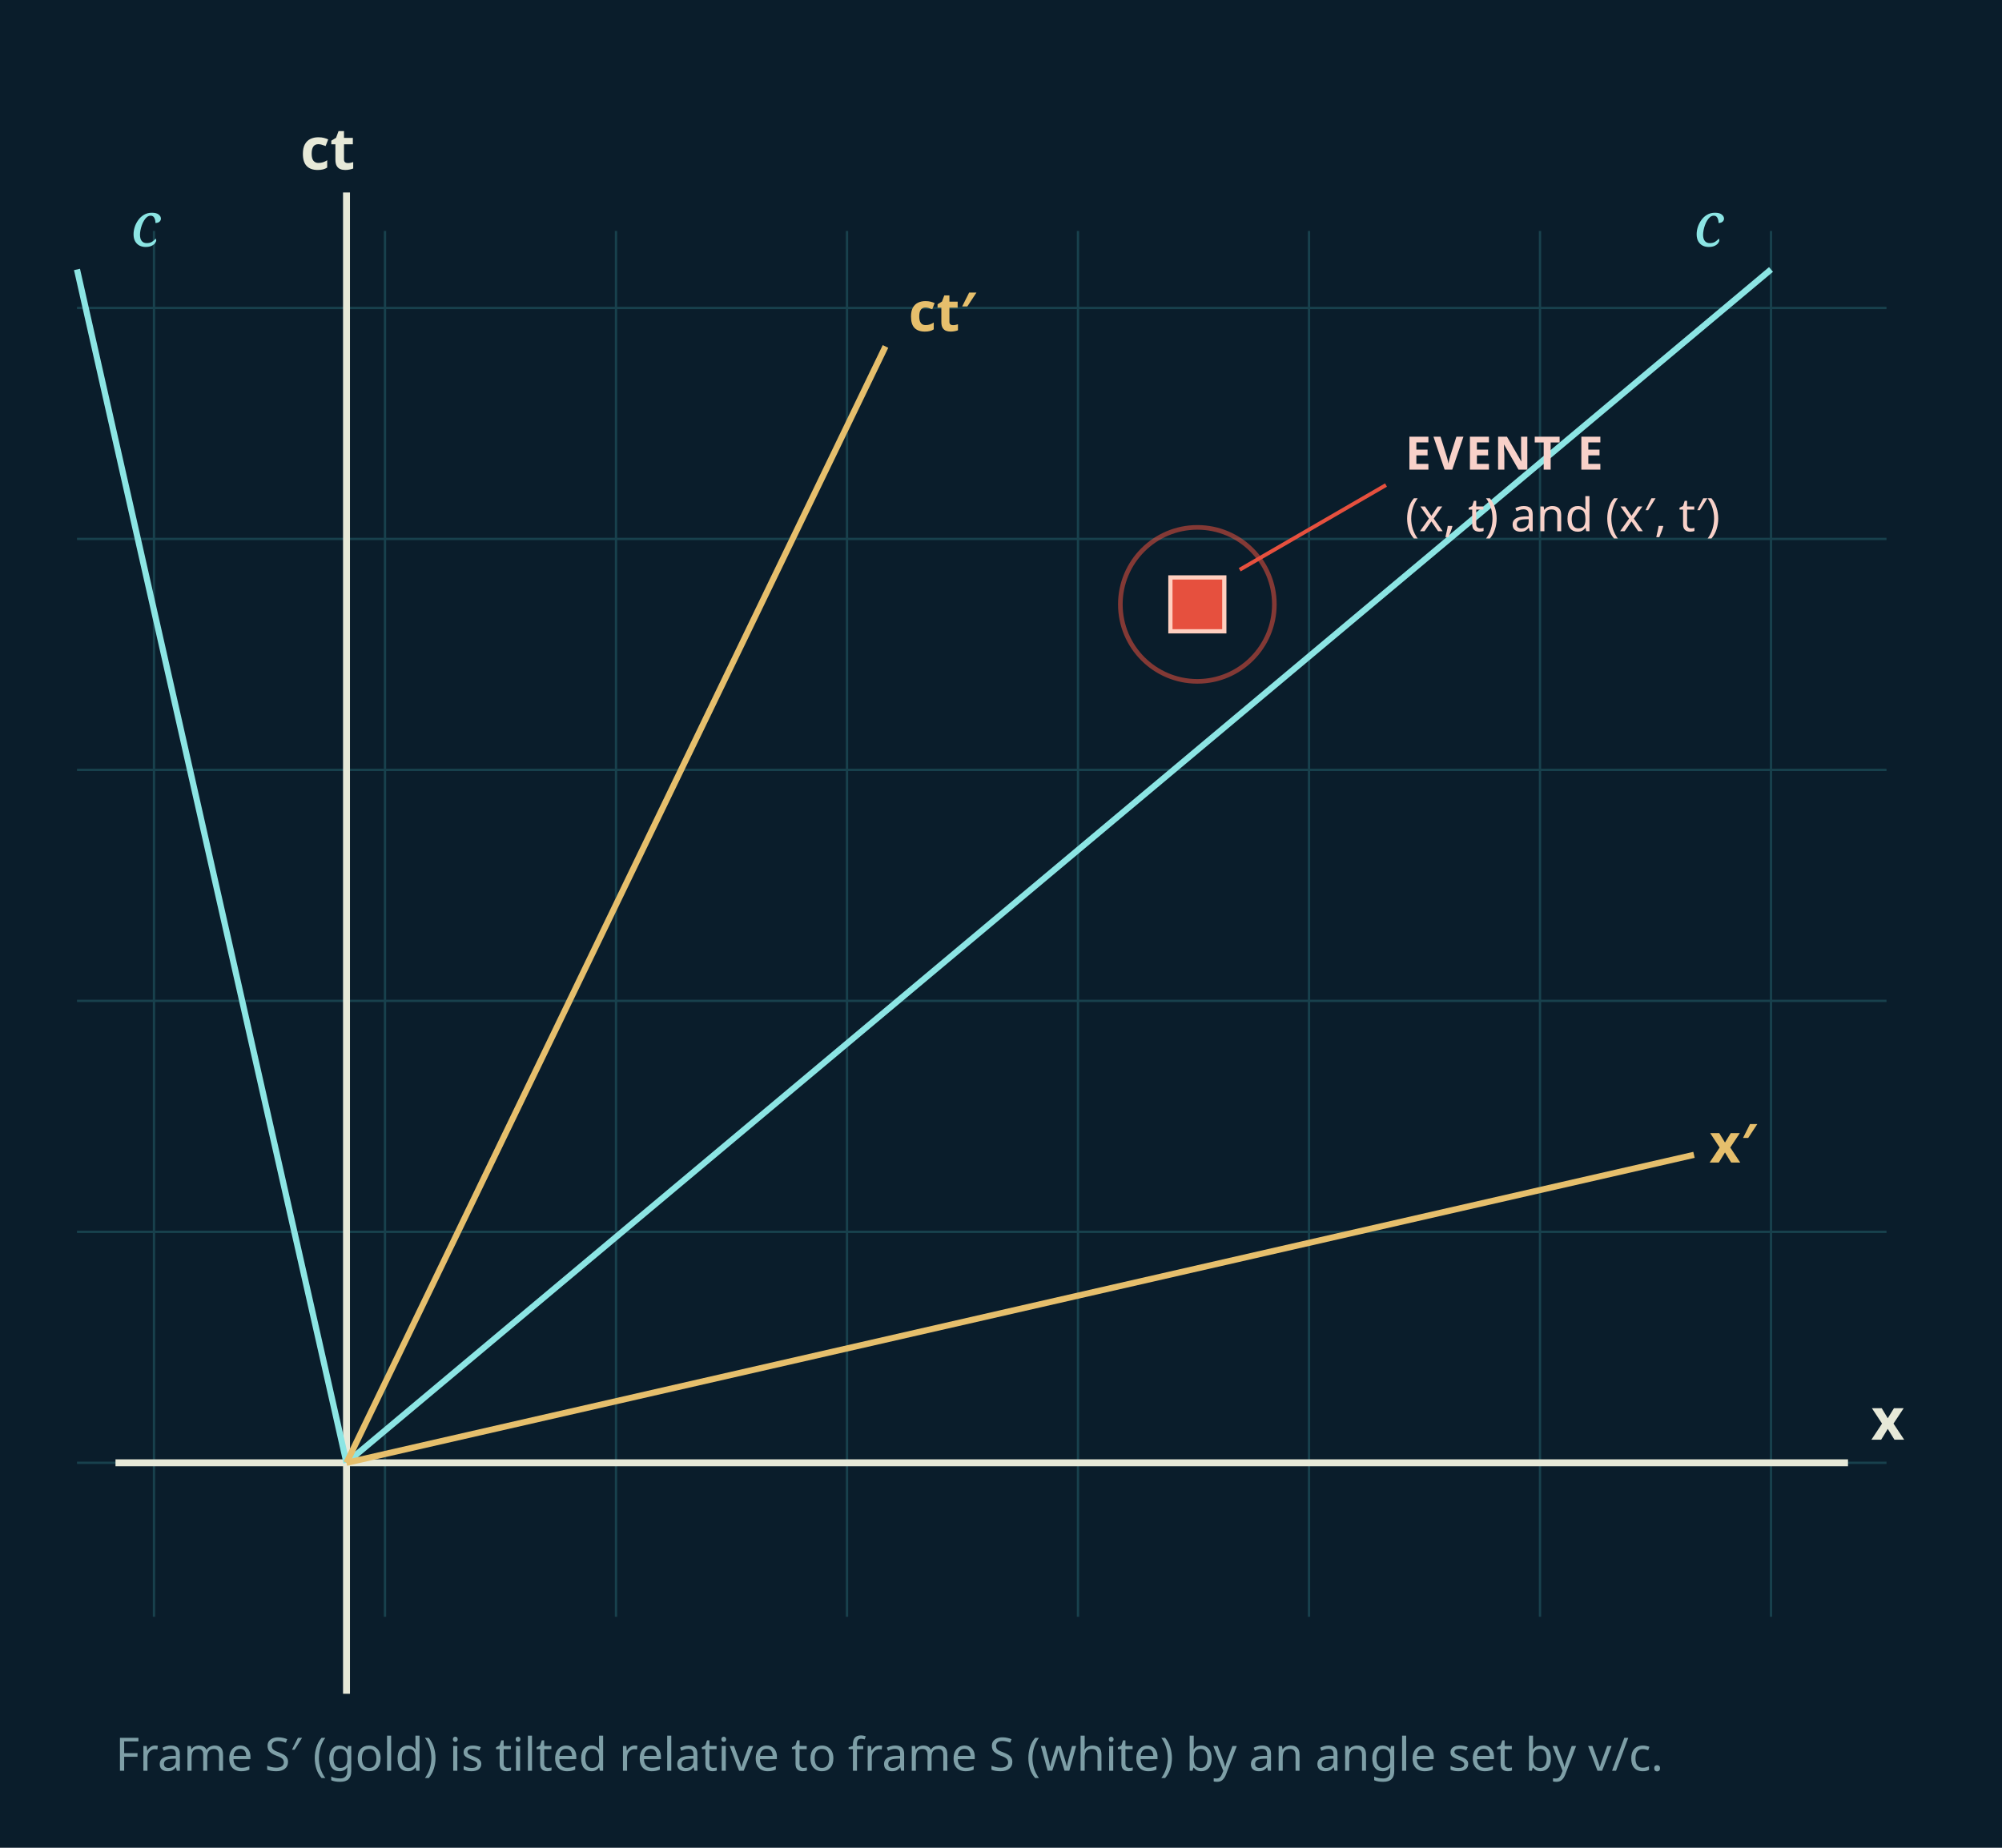
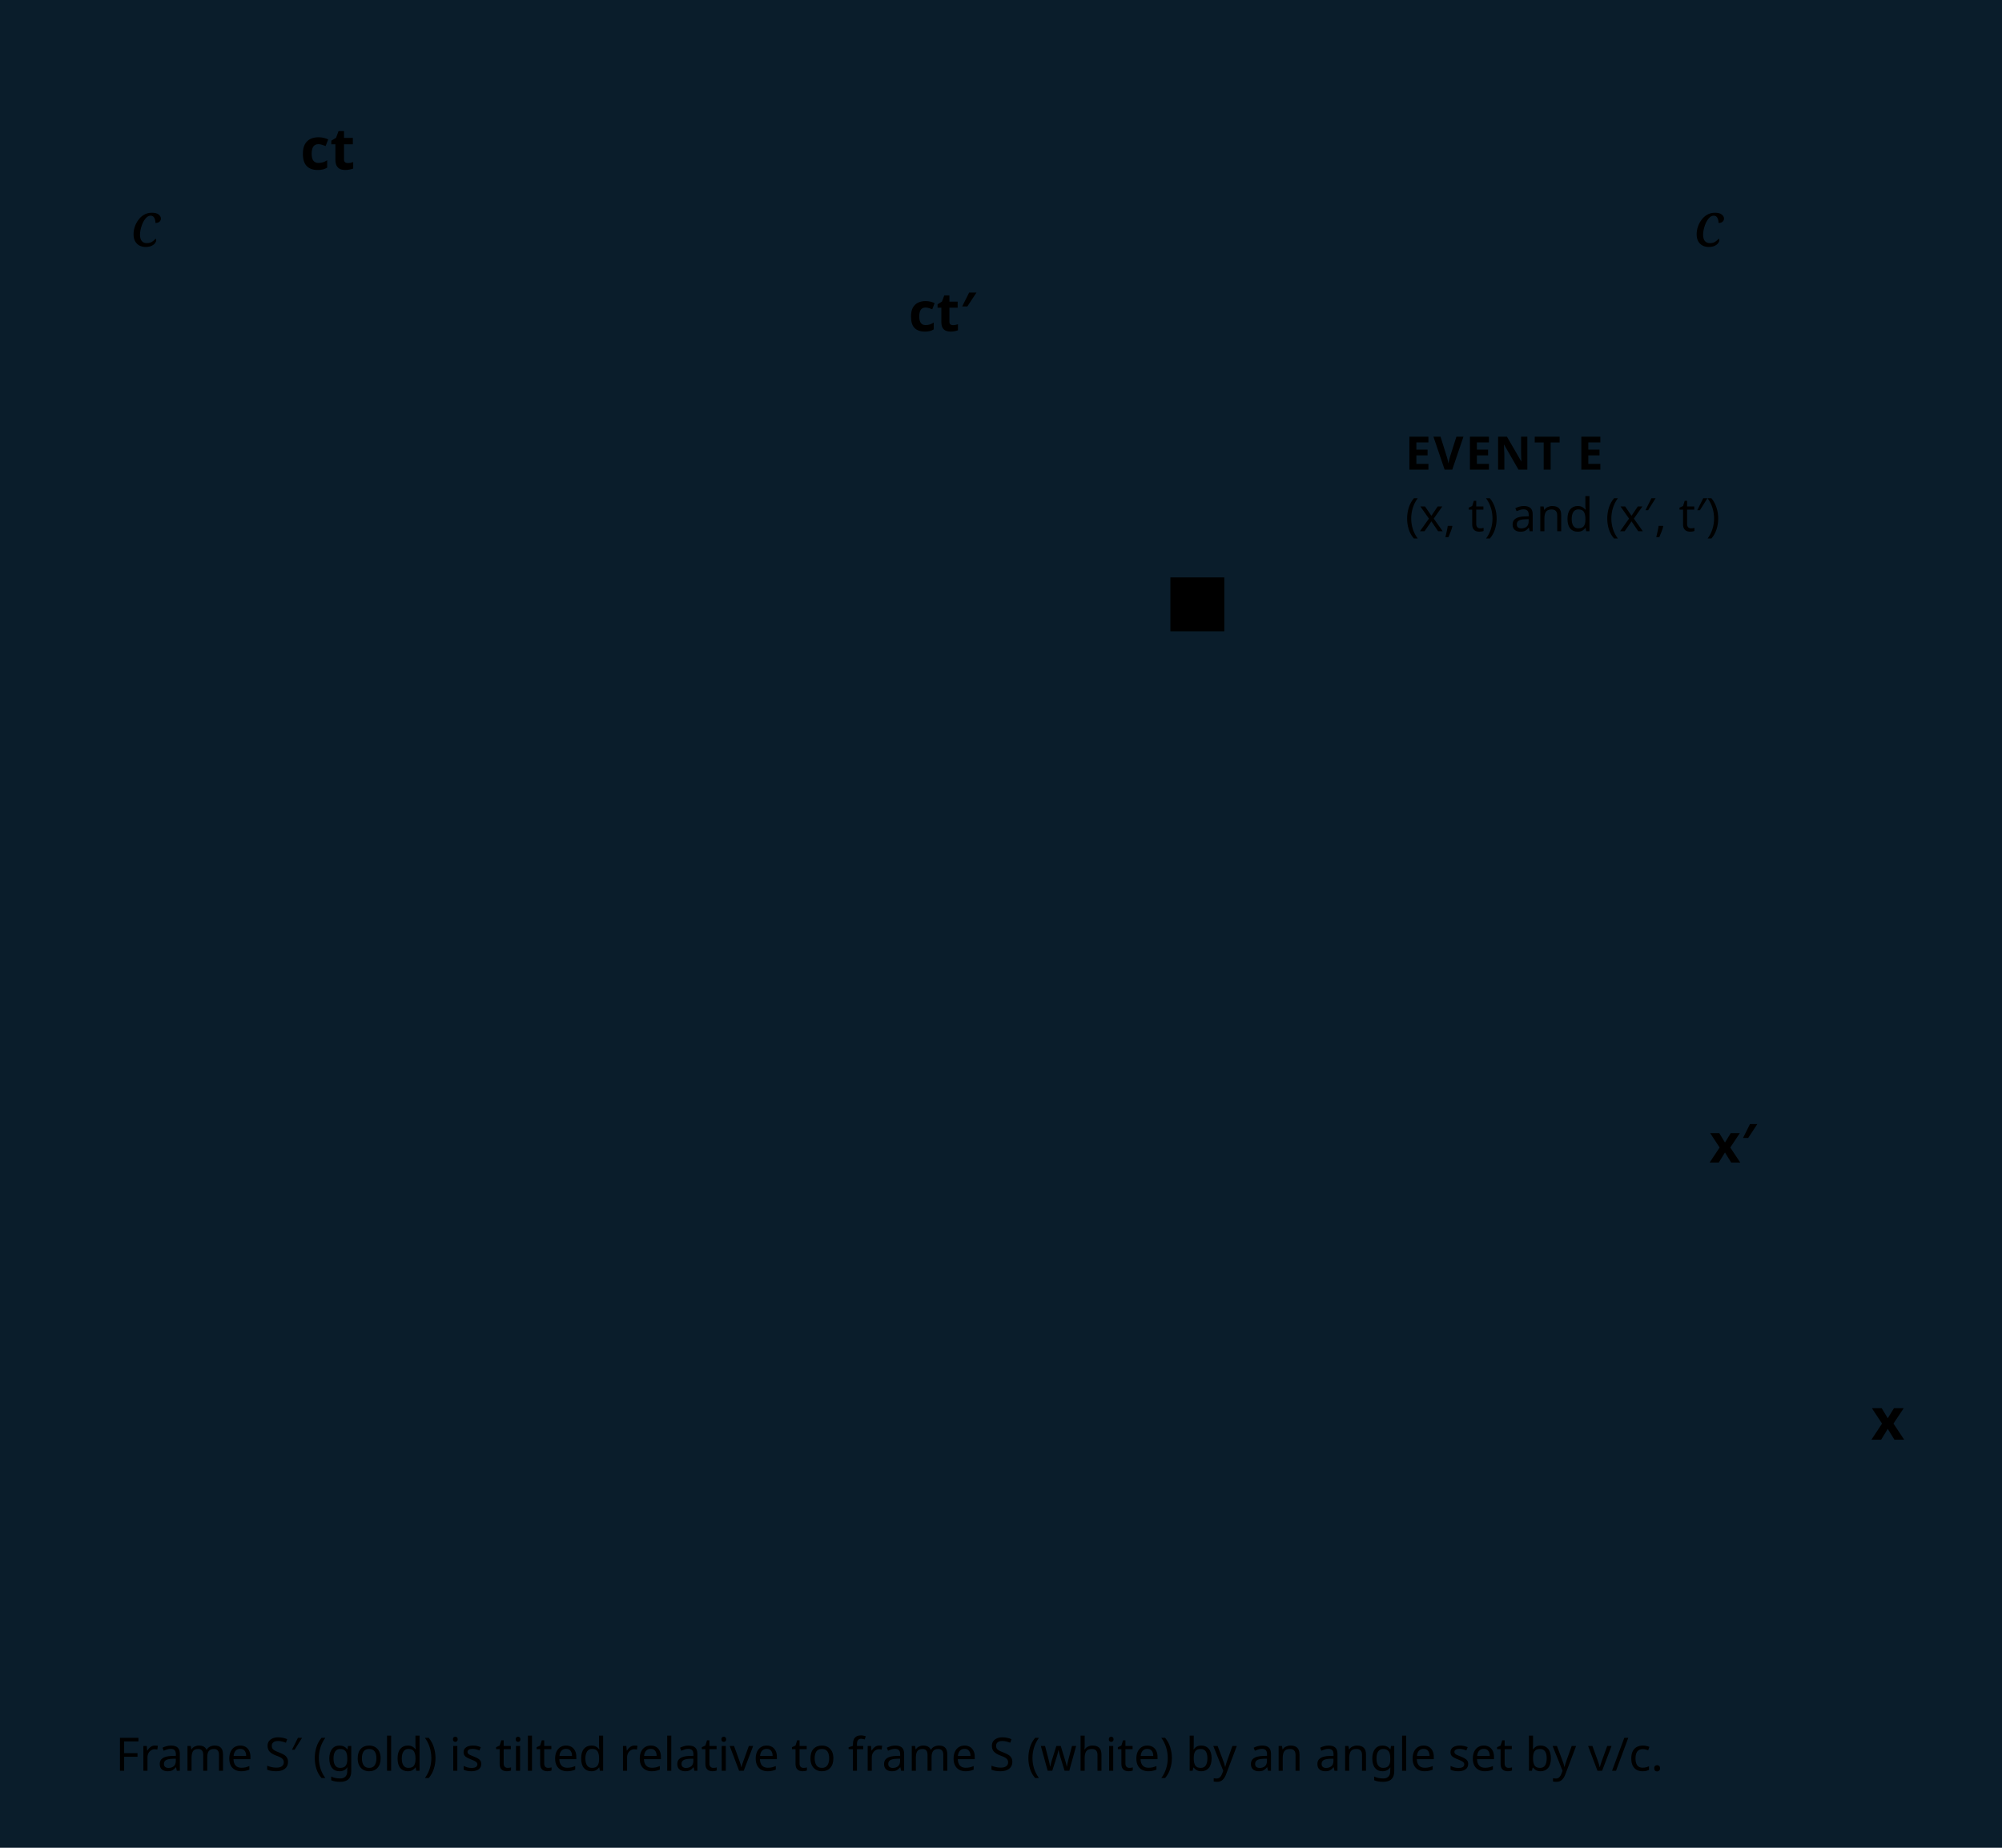
<svg xmlns="http://www.w3.org/2000/svg" viewBox="0 0 520 480" width="520" height="480" role="img" aria-label="Tilted reference-frame axes, light cone, and an event on a spacetime diagram">
-   <rect width="520" height="480" fill="#0a1d2b" />
-   <g stroke="#3c9ea4" stroke-width="0.6" opacity="0.28">
+   <rect width="520" height="480" class="figure-bg" fill="#0a1d2b" />
+   <g class="grid-lines" stroke-width="0.6" opacity="0.28">
    <line x1="40" y1="60" x2="40" y2="420" />
    <line x1="100" y1="60" x2="100" y2="420" />
    <line x1="160" y1="60" x2="160" y2="420" />
    <line x1="220" y1="60" x2="220" y2="420" />
    <line x1="280" y1="60" x2="280" y2="420" />
    <line x1="340" y1="60" x2="340" y2="420" />
    <line x1="400" y1="60" x2="400" y2="420" />
    <line x1="460" y1="60" x2="460" y2="420" />
    <line x1="20" y1="80" x2="490" y2="80" />
    <line x1="20" y1="140" x2="490" y2="140" />
    <line x1="20" y1="200" x2="490" y2="200" />
    <line x1="20" y1="260" x2="490" y2="260" />
    <line x1="20" y1="320" x2="490" y2="320" />
    <line x1="20" y1="380" x2="490" y2="380" />
  </g>
-   <g stroke="#e7e9d8" stroke-width="1.8">
-     <line x1="30" y1="380" x2="480" y2="380" />
-     <line x1="90" y1="440" x2="90" y2="50" />
+   <g class="base-frame">
+     <g class="axis-base" stroke-width="1.8">
+       <line x1="30" y1="380" x2="480" y2="380" />
+       <line x1="90" y1="440" x2="90" y2="50" />
+     </g>
+     <text x="486" y="374" font-family="IBM Plex Sans, sans-serif" font-size="15" font-weight="600">x</text>
+     <text x="78" y="44" font-family="IBM Plex Sans, sans-serif" font-size="15" font-weight="600">ct</text>
  </g>
-   <text x="486" y="374" fill="#e7e9d8" font-family="IBM Plex Sans, sans-serif" font-size="15" font-weight="600">x</text>
-   <text x="78" y="44" fill="#e7e9d8" font-family="IBM Plex Sans, sans-serif" font-size="15" font-weight="600">ct</text>
-   <g stroke="#8ce5e4" stroke-width="1.6">
+   <g class="light-cone" stroke-width="1.6">
    <line x1="90" y1="380" x2="20" y2="70" />
    <line x1="90" y1="380" x2="460" y2="70" />
+     <text x="34" y="64" font-family="Newsreader, serif" font-style="italic" font-size="16">c</text>
+     <text x="440" y="64" font-family="Newsreader, serif" font-style="italic" font-size="16">c</text>
  </g>
-   <text x="34" y="64" fill="#8ce5e4" font-family="Newsreader, serif" font-style="italic" font-size="16">c</text>
-   <text x="440" y="64" fill="#8ce5e4" font-family="Newsreader, serif" font-style="italic" font-size="16">c</text>
-   <g stroke="#e6bf6c" stroke-width="1.6">
+   <g class="prime-frame" stroke-width="1.6">
    <line x1="90" y1="380" x2="230" y2="90" />
    <line x1="90" y1="380" x2="440" y2="300" />
+     <text x="236" y="86" font-family="IBM Plex Sans, sans-serif" font-size="14" font-weight="600">ct′</text>
+     <text x="444" y="302" font-family="IBM Plex Sans, sans-serif" font-size="14" font-weight="600">x′</text>
  </g>
-   <text x="236" y="86" fill="#e6bf6c" font-family="IBM Plex Sans, sans-serif" font-size="14" font-weight="600">ct′</text>
-   <text x="444" y="302" fill="#e6bf6c" font-family="IBM Plex Sans, sans-serif" font-size="14" font-weight="600">x′</text>
-   <g filter="none">
-     <rect x="304" y="150" width="14" height="14" fill="#e6503e" stroke="#ffcfbf" stroke-width="1.1" />
-     <circle cx="311" cy="157" r="20" fill="none" stroke="#e6503e" stroke-width="1.2" opacity="0.55" />
+   <g class="event-mark">
+     <rect x="304" y="150" width="14" height="14" stroke-width="1.1" />
  </g>
-   <line x1="322" y1="148" x2="360" y2="126" stroke="#e6503e" stroke-width="1" />
-   <text x="365" y="122" fill="#f8d1c9" font-family="IBM Plex Sans, sans-serif" font-size="12" font-weight="600" letter-spacing="0.05em">EVENT E</text>
-   <text x="365" y="138" fill="#f8d1c9" font-family="IBM Plex Sans, sans-serif" font-size="12">(x, t) and (x′, t′)</text>
-   <text x="30" y="460" fill="#7e9fa7" font-family="IBM Plex Sans, sans-serif" font-size="12">Frame S′ (gold) is tilted relative to frame S (white) by an angle set by v/c.</text>
+   <circle class="event-ring" cx="311" cy="157" r="20" fill="none" stroke-width="1.2" opacity="0.55" />
+   <line class="event-label" x1="322" y1="148" x2="360" y2="126" stroke-width="1" />
+   <g class="event-label">
+     <text x="365" y="122" font-family="IBM Plex Sans, sans-serif" font-size="12" font-weight="600" letter-spacing="0.05em">EVENT E</text>
+     <text x="365" y="138" font-family="IBM Plex Sans, sans-serif" font-size="12">(x, t) and (x′, t′)</text>
+   </g>
+   <text class="figure-caption" x="30" y="460" font-family="IBM Plex Sans, sans-serif" font-size="12">Frame S′ (gold) is tilted relative to frame S (white) by an angle set by v/c.</text>
</svg>
